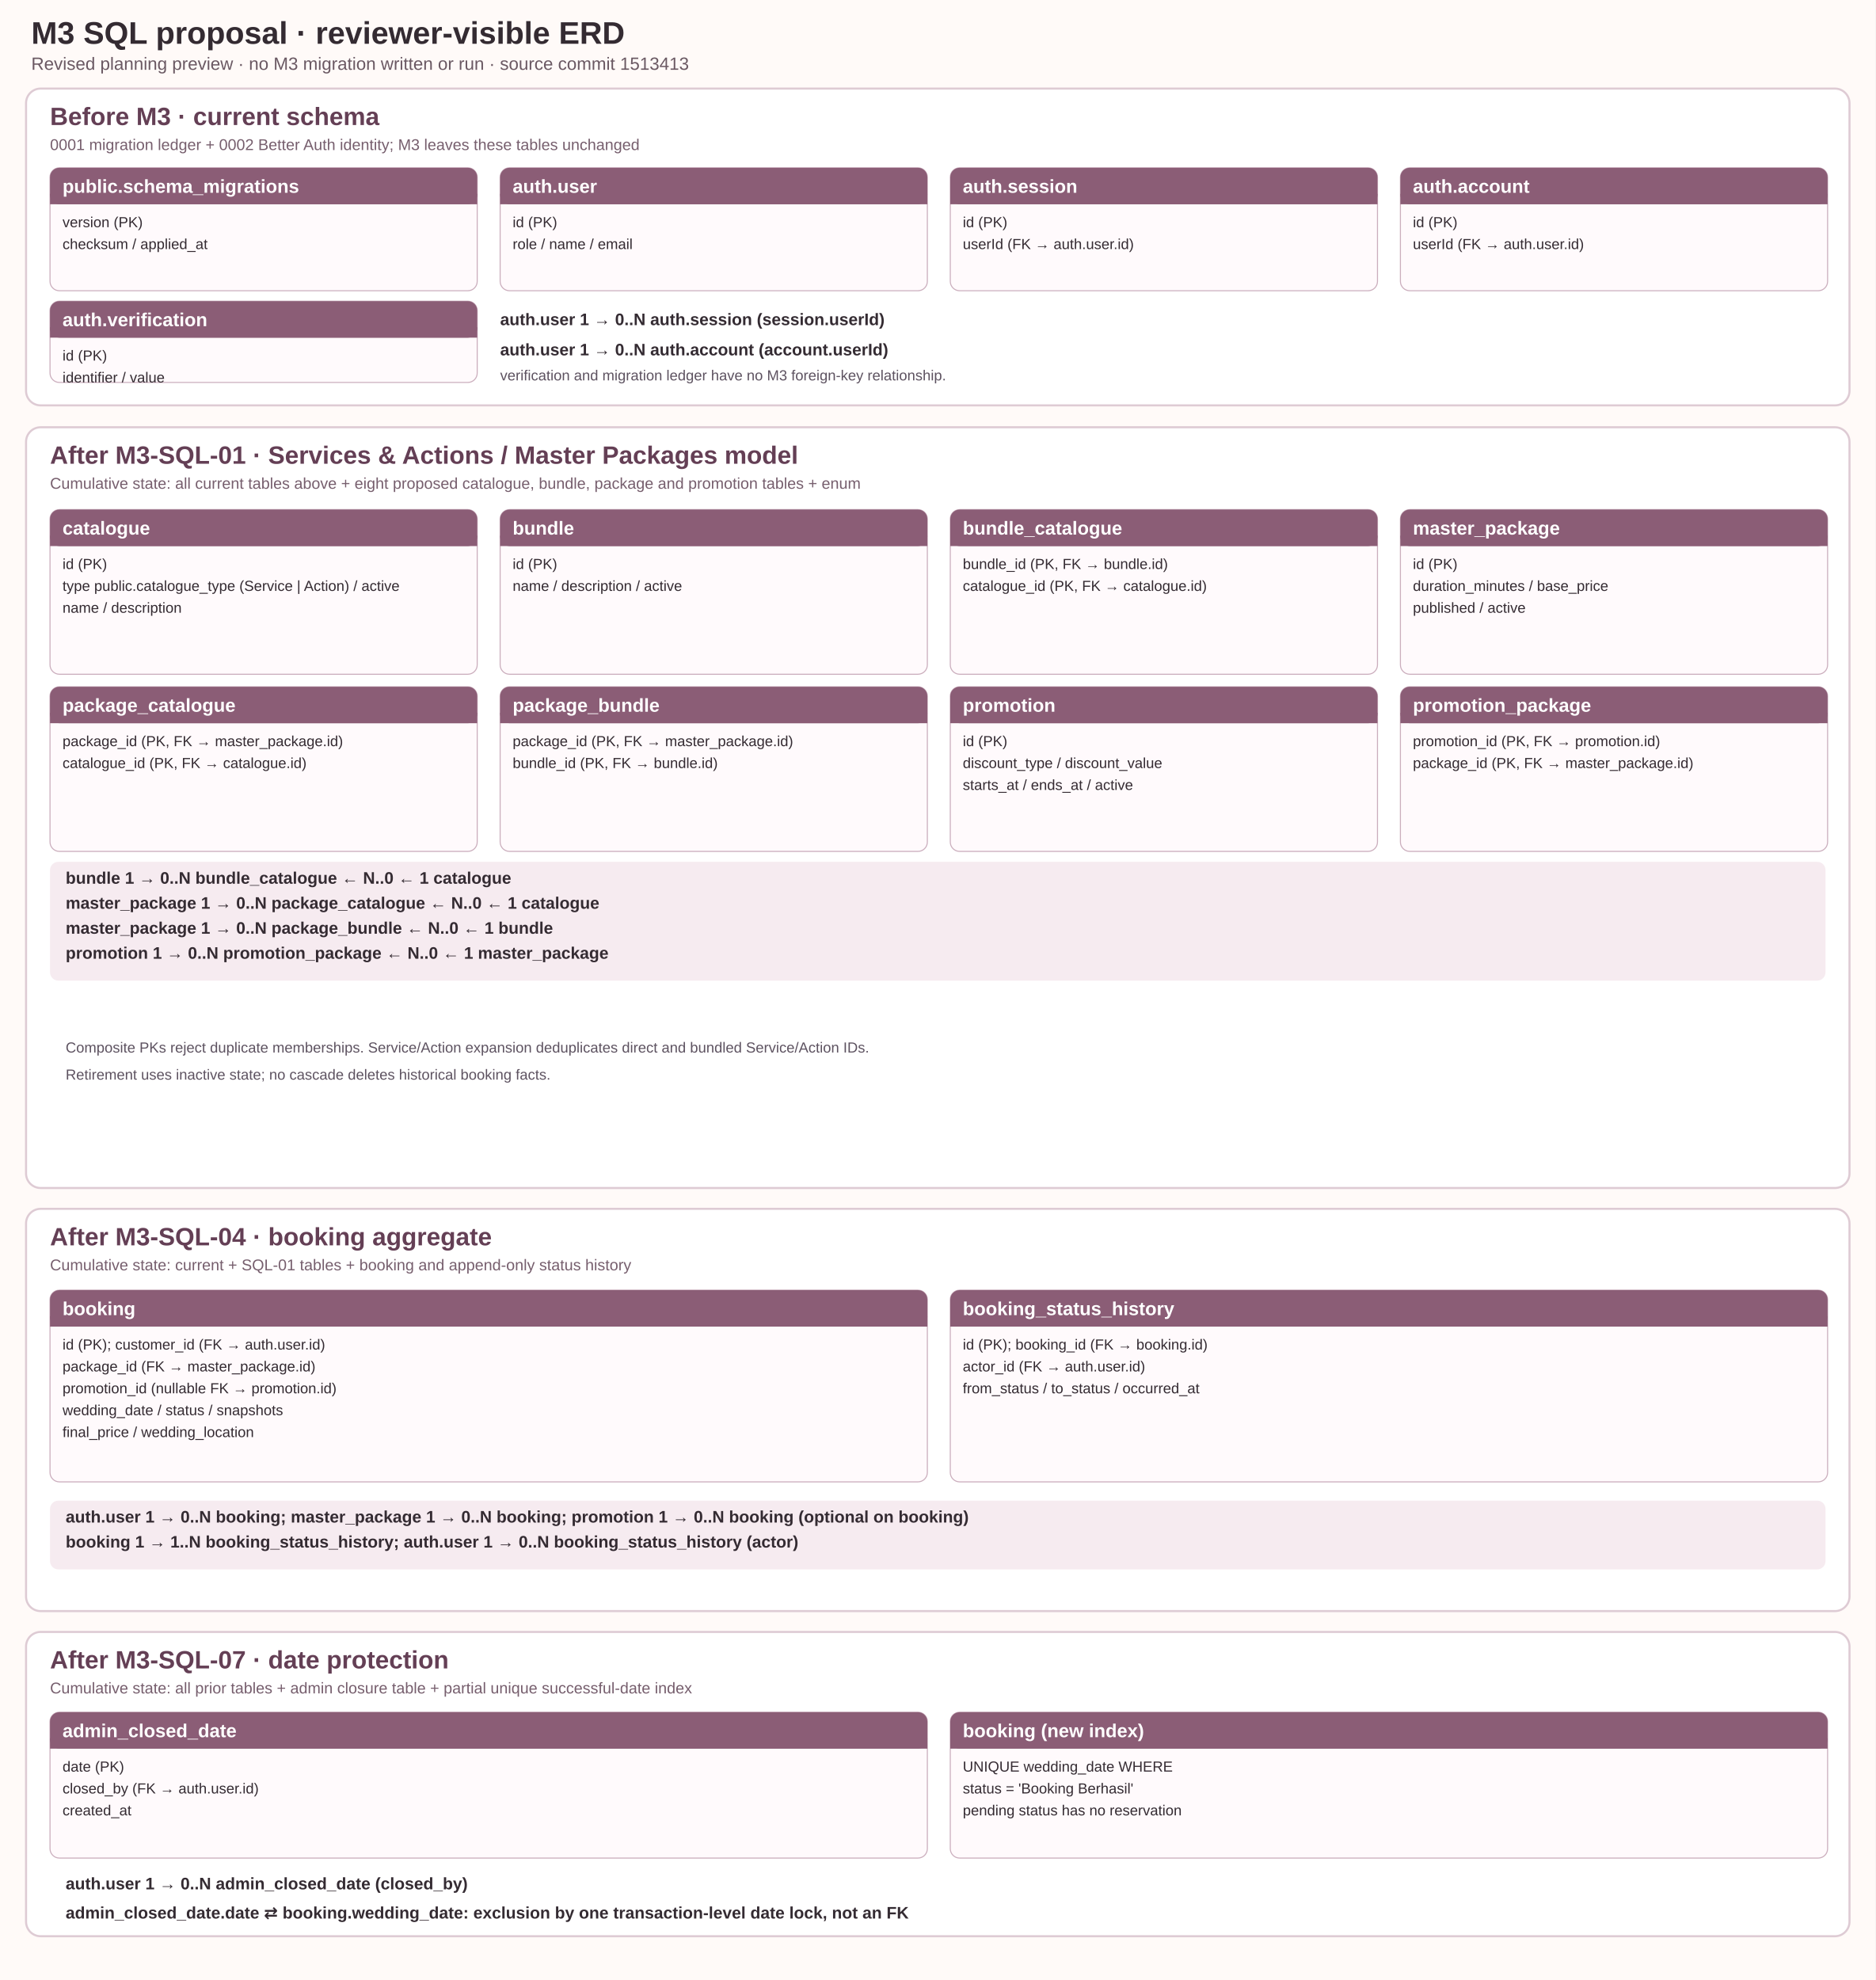
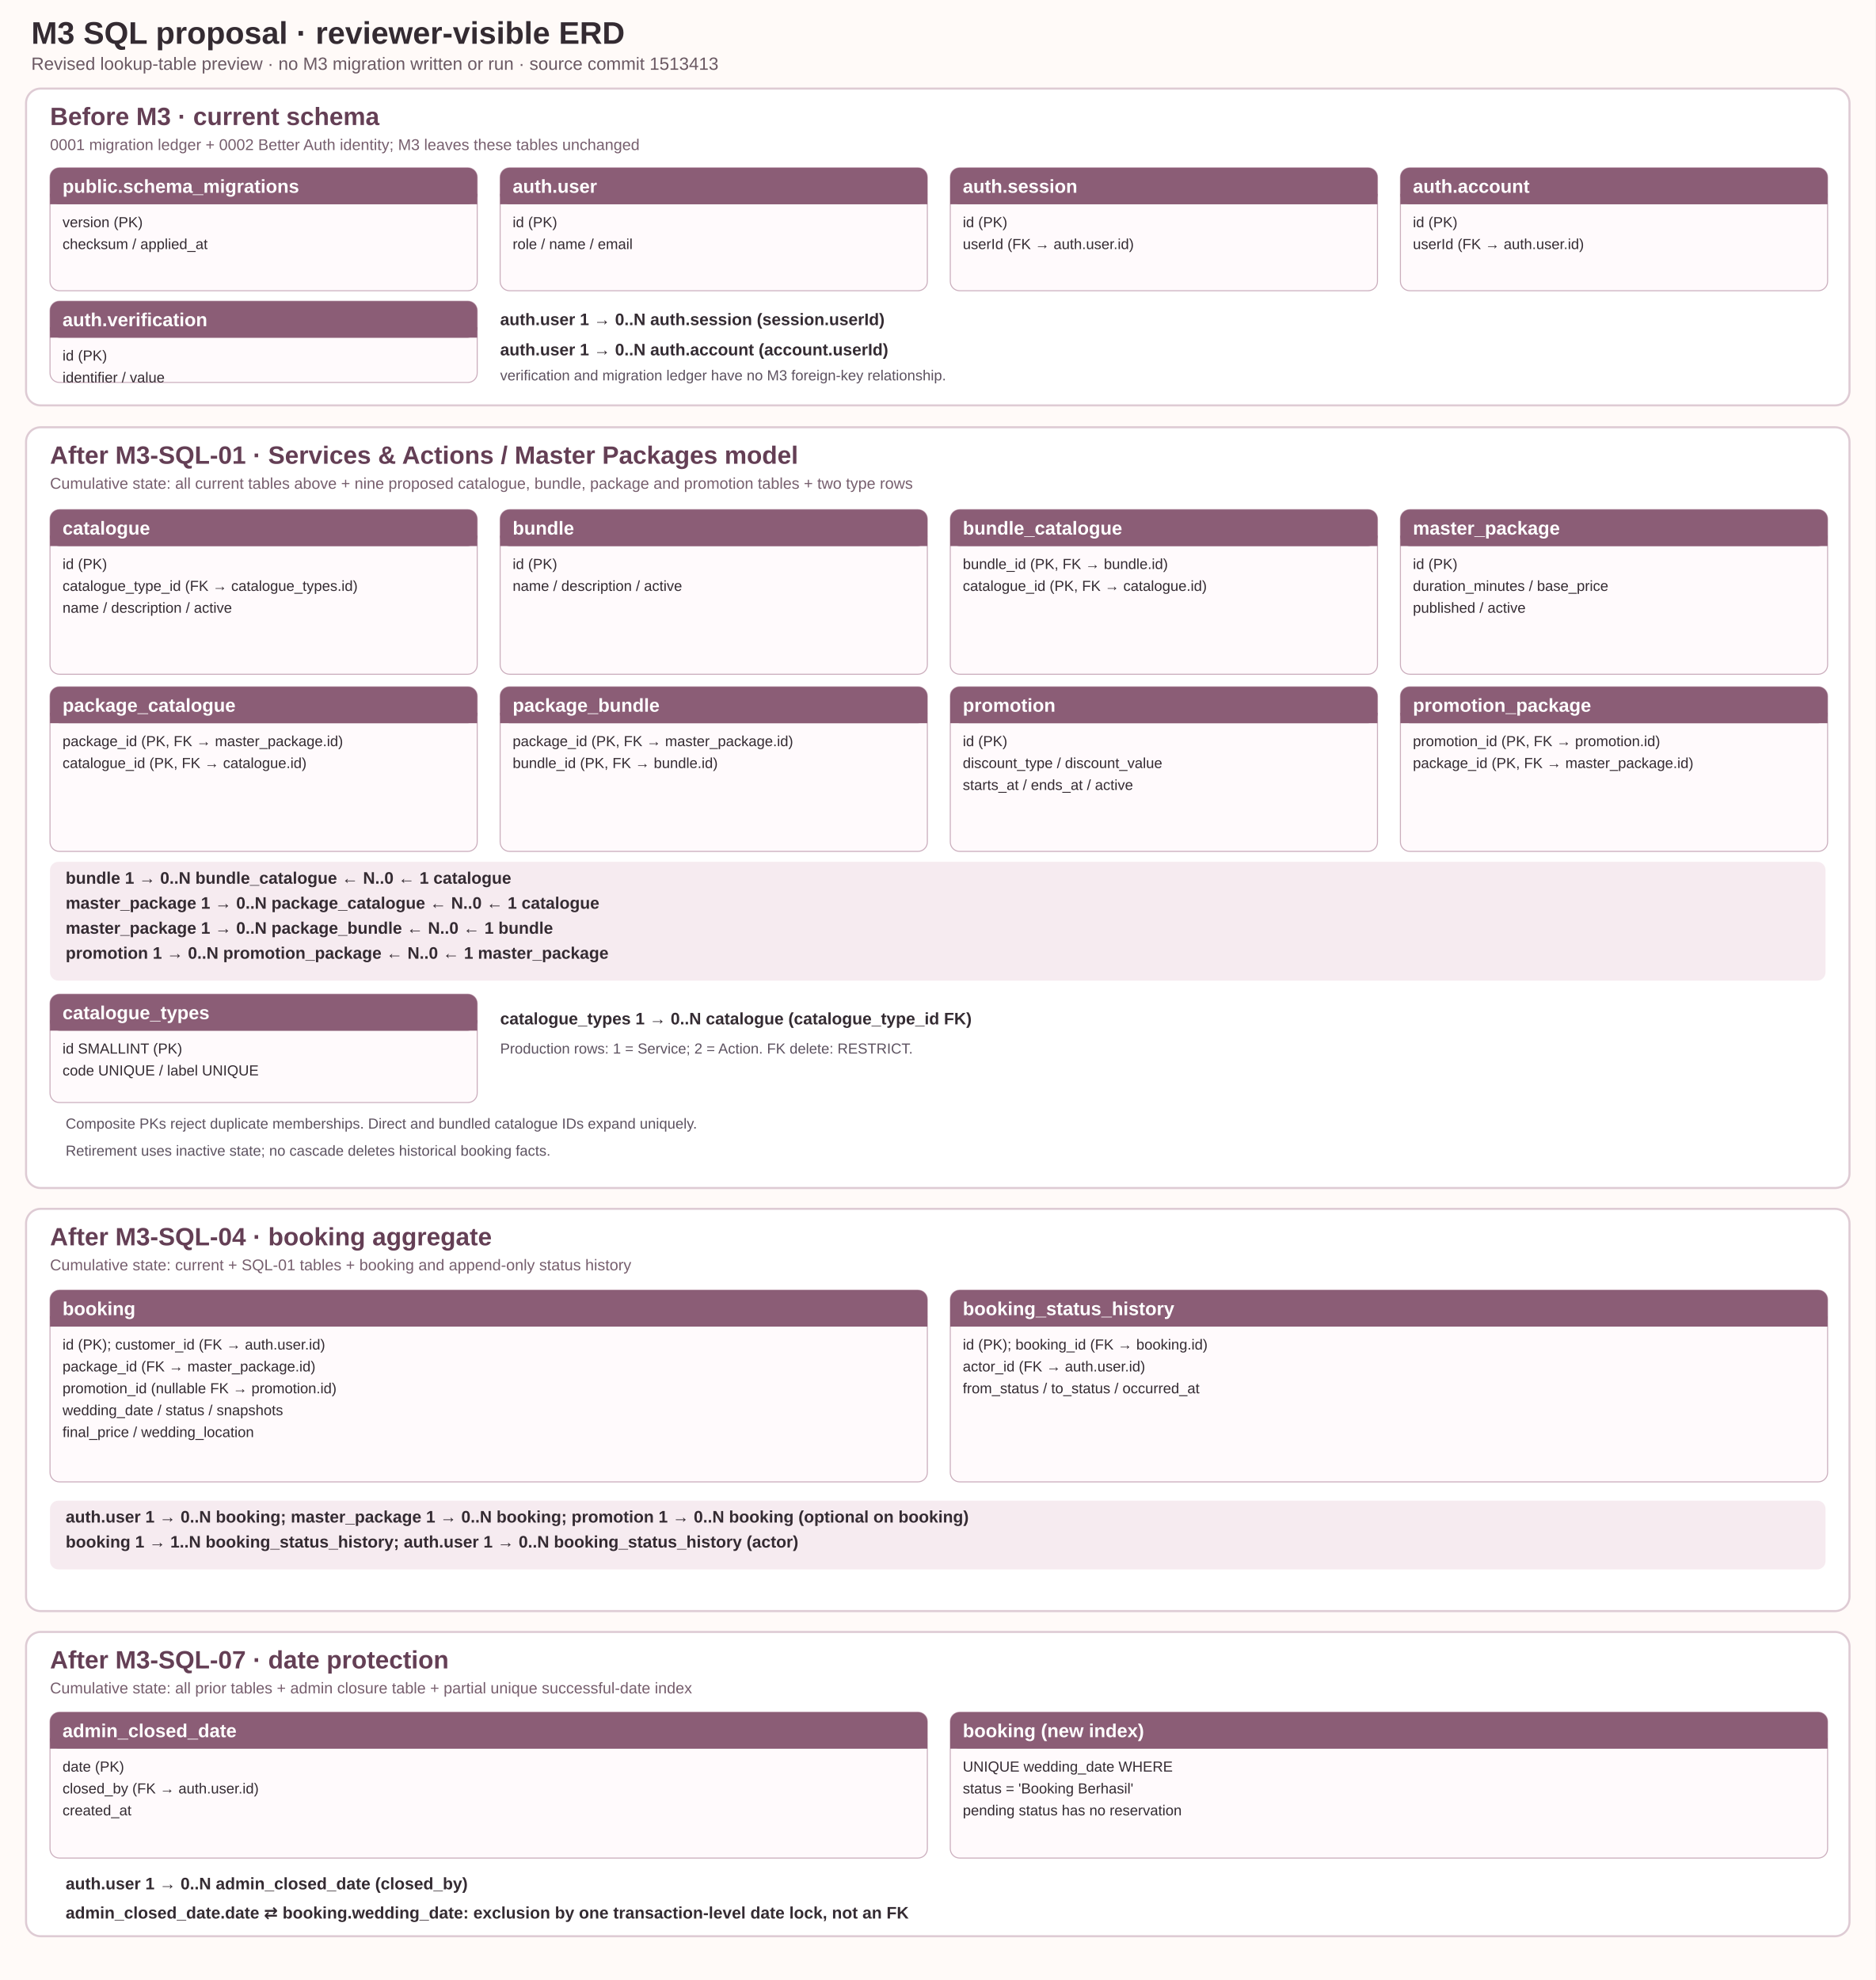
<svg xmlns="http://www.w3.org/2000/svg" width="1800" height="1900" viewBox="0 0 1800 1900" role="img" aria-labelledby="title desc">
  <style>text{font-family:Segoe UI,Arial,sans-serif;fill:#342b32}.title{font-size:30px;font-weight:700}.sub{font-size:17px;fill:#6a5963}.phase{font-size:24px;font-weight:700;fill:#643f55}.phaseSub{font-size:15px;fill:#765e6d}.tableTitle{font-size:18px;font-weight:700;fill:#fff}.field{font-size:14px}.rel{font-size:16px;font-weight:550}.small{font-size:14px;fill:#5d5260}</style>
  <rect width="1800" height="1900" fill="#fffaf8" />
  <text x="30" y="42" class="title">M3 SQL proposal · reviewer-visible ERD</text>
-   <text x="30" y="67" class="sub">Revised planning preview · no M3 migration written or run · source commit 1513413</text>
+   <text x="30" y="67" class="sub">Revised lookup-table preview · no M3 migration written or run · source commit 1513413</text>
  <rect x="25" y="85" width="1750" height="304" rx="14" fill="#fff" stroke="#decbd4" stroke-width="2" />
  <text x="48" y="120" class="phase">Before M3 · current schema</text>
  <text x="48" y="144" class="phaseSub">0001 migration ledger + 0002 Better Auth identity; M3 leaves these tables unchanged</text>
  <rect x="48" y="161" width="410" height="118" rx="9" fill="#fffafc" stroke="#cbaebd" />
  <rect x="48" y="161" width="410" height="35" rx="9" fill="#8b5d76" />
  <rect x="48" y="186" width="410" height="10" fill="#8b5d76" />
  <text x="60" y="185" class="tableTitle">public.schema_migrations</text>
  <text x="60" y="218" class="field">version (PK)</text>
  <text x="60" y="239" class="field">checksum / applied_at</text>
  <rect x="480" y="161" width="410" height="118" rx="9" fill="#fffafc" stroke="#cbaebd" />
  <rect x="480" y="161" width="410" height="35" rx="9" fill="#8b5d76" />
  <rect x="480" y="186" width="410" height="10" fill="#8b5d76" />
  <text x="492" y="185" class="tableTitle">auth.user</text>
  <text x="492" y="218" class="field">id (PK)</text>
  <text x="492" y="239" class="field">role / name / email</text>
  <rect x="912" y="161" width="410" height="118" rx="9" fill="#fffafc" stroke="#cbaebd" />
  <rect x="912" y="161" width="410" height="35" rx="9" fill="#8b5d76" />
  <rect x="912" y="186" width="410" height="10" fill="#8b5d76" />
  <text x="924" y="185" class="tableTitle">auth.session</text>
  <text x="924" y="218" class="field">id (PK)</text>
  <text x="924" y="239" class="field">userId (FK → auth.user.id)</text>
  <rect x="1344" y="161" width="410" height="118" rx="9" fill="#fffafc" stroke="#cbaebd" />
  <rect x="1344" y="161" width="410" height="35" rx="9" fill="#8b5d76" />
  <rect x="1344" y="186" width="410" height="10" fill="#8b5d76" />
  <text x="1356" y="185" class="tableTitle">auth.account</text>
  <text x="1356" y="218" class="field">id (PK)</text>
  <text x="1356" y="239" class="field">userId (FK → auth.user.id)</text>
  <rect x="48" y="289" width="410" height="78" rx="9" fill="#fffafc" stroke="#cbaebd" />
  <rect x="48" y="289" width="410" height="35" rx="9" fill="#8b5d76" />
  <rect x="48" y="314" width="410" height="10" fill="#8b5d76" />
  <text x="60" y="313" class="tableTitle">auth.verification</text>
  <text x="60" y="346" class="field">id (PK)</text>
  <text x="60" y="367" class="field">identifier / value</text>
  <text x="480" y="312" class="rel">auth.user 1 → 0..N auth.session (session.userId)</text>
  <text x="480" y="341" class="rel">auth.user 1 → 0..N auth.account (account.userId)</text>
  <text x="480" y="365" class="small">verification and migration ledger have no M3 foreign-key relationship.</text>
  <rect x="25" y="410" width="1750" height="730" rx="14" fill="#fff" stroke="#decbd4" stroke-width="2" />
  <text x="48" y="445" class="phase">After M3-SQL-01 · Services &amp; Actions / Master Packages model</text>
-   <text x="48" y="469" class="phaseSub">Cumulative state: all current tables above + eight proposed catalogue, bundle, package and promotion tables + enum</text>
+   <text x="48" y="469" class="phaseSub">Cumulative state: all current tables above + nine proposed catalogue, bundle, package and promotion tables + two type rows</text>
  <rect x="48" y="489" width="410" height="158" rx="9" fill="#fffafc" stroke="#cbaebd" />
  <rect x="48" y="489" width="410" height="35" rx="9" fill="#8b5d76" />
  <rect x="48" y="514" width="410" height="10" fill="#8b5d76" />
  <text x="60" y="513" class="tableTitle">catalogue</text>
  <text x="60" y="546" class="field">id (PK)</text>
-   <text x="60" y="567" class="field">type public.catalogue_type (Service | Action) / active</text>
-   <text x="60" y="588" class="field">name / description</text>
+   <text x="60" y="567" class="field">catalogue_type_id (FK → catalogue_types.id)</text>
+   <text x="60" y="588" class="field">name / description / active</text>
  <rect x="480" y="489" width="410" height="158" rx="9" fill="#fffafc" stroke="#cbaebd" />
  <rect x="480" y="489" width="410" height="35" rx="9" fill="#8b5d76" />
  <rect x="480" y="514" width="410" height="10" fill="#8b5d76" />
  <text x="492" y="513" class="tableTitle">bundle</text>
  <text x="492" y="546" class="field">id (PK)</text>
  <text x="492" y="567" class="field">name / description / active</text>
  <rect x="912" y="489" width="410" height="158" rx="9" fill="#fffafc" stroke="#cbaebd" />
  <rect x="912" y="489" width="410" height="35" rx="9" fill="#8b5d76" />
  <rect x="912" y="514" width="410" height="10" fill="#8b5d76" />
  <text x="924" y="513" class="tableTitle">bundle_catalogue</text>
  <text x="924" y="546" class="field">bundle_id (PK, FK → bundle.id)</text>
  <text x="924" y="567" class="field">catalogue_id (PK, FK → catalogue.id)</text>
  <rect x="1344" y="489" width="410" height="158" rx="9" fill="#fffafc" stroke="#cbaebd" />
  <rect x="1344" y="489" width="410" height="35" rx="9" fill="#8b5d76" />
  <rect x="1344" y="514" width="410" height="10" fill="#8b5d76" />
  <text x="1356" y="513" class="tableTitle">master_package</text>
  <text x="1356" y="546" class="field">id (PK)</text>
  <text x="1356" y="567" class="field">duration_minutes / base_price</text>
  <text x="1356" y="588" class="field">published / active</text>
  <rect x="48" y="659" width="410" height="158" rx="9" fill="#fffafc" stroke="#cbaebd" />
  <rect x="48" y="659" width="410" height="35" rx="9" fill="#8b5d76" />
  <rect x="48" y="684" width="410" height="10" fill="#8b5d76" />
  <text x="60" y="683" class="tableTitle">package_catalogue</text>
  <text x="60" y="716" class="field">package_id (PK, FK → master_package.id)</text>
  <text x="60" y="737" class="field">catalogue_id (PK, FK → catalogue.id)</text>
  <rect x="480" y="659" width="410" height="158" rx="9" fill="#fffafc" stroke="#cbaebd" />
  <rect x="480" y="659" width="410" height="35" rx="9" fill="#8b5d76" />
  <rect x="480" y="684" width="410" height="10" fill="#8b5d76" />
  <text x="492" y="683" class="tableTitle">package_bundle</text>
  <text x="492" y="716" class="field">package_id (PK, FK → master_package.id)</text>
  <text x="492" y="737" class="field">bundle_id (PK, FK → bundle.id)</text>
  <rect x="912" y="659" width="410" height="158" rx="9" fill="#fffafc" stroke="#cbaebd" />
  <rect x="912" y="659" width="410" height="35" rx="9" fill="#8b5d76" />
  <rect x="912" y="684" width="410" height="10" fill="#8b5d76" />
  <text x="924" y="683" class="tableTitle">promotion</text>
  <text x="924" y="716" class="field">id (PK)</text>
  <text x="924" y="737" class="field">discount_type / discount_value</text>
  <text x="924" y="758" class="field">starts_at / ends_at / active</text>
  <rect x="1344" y="659" width="410" height="158" rx="9" fill="#fffafc" stroke="#cbaebd" />
  <rect x="1344" y="659" width="410" height="35" rx="9" fill="#8b5d76" />
  <rect x="1344" y="684" width="410" height="10" fill="#8b5d76" />
  <text x="1356" y="683" class="tableTitle">promotion_package</text>
  <text x="1356" y="716" class="field">promotion_id (PK, FK → promotion.id)</text>
  <text x="1356" y="737" class="field">package_id (PK, FK → master_package.id)</text>
  <rect x="48" y="827" width="1704" height="114" rx="8" fill="#f6ebf0" />
  <text x="63" y="848" class="rel">bundle 1 → 0..N bundle_catalogue ← N..0 ← 1 catalogue</text>
  <text x="63" y="872" class="rel">master_package 1 → 0..N package_catalogue ← N..0 ← 1 catalogue</text>
  <text x="63" y="896" class="rel">master_package 1 → 0..N package_bundle ← N..0 ← 1 bundle</text>
  <text x="63" y="920" class="rel">promotion 1 → 0..N promotion_package ← N..0 ← 1 master_package</text>
-   <text x="63" y="1010" class="small">Composite PKs reject duplicate memberships. Service/Action expansion deduplicates direct and bundled Service/Action IDs.</text>
-   <text x="63" y="1036" class="small">Retirement uses inactive state; no cascade deletes historical booking facts.</text>
+   <rect x="48" y="954" width="410" height="104" rx="9" fill="#fffafc" stroke="#cbaebd" />
+   <rect x="48" y="954" width="410" height="35" rx="9" fill="#8b5d76" />
+   <rect x="48" y="979" width="410" height="10" fill="#8b5d76" />
+   <text x="60" y="978" class="tableTitle">catalogue_types</text>
+   <text x="60" y="1011" class="field">id SMALLINT (PK)</text>
+   <text x="60" y="1032" class="field">code UNIQUE / label UNIQUE</text>
+   <text x="480" y="983" class="rel">catalogue_types 1 → 0..N catalogue (catalogue_type_id FK)</text>
+   <text x="480" y="1011" class="small">Production rows: 1 = Service; 2 = Action. FK delete: RESTRICT.</text>
+   <text x="63" y="1083" class="small">Composite PKs reject duplicate memberships. Direct and bundled catalogue IDs expand uniquely.</text>
+   <text x="63" y="1109" class="small">Retirement uses inactive state; no cascade deletes historical booking facts.</text>
  <rect x="25" y="1160" width="1750" height="386" rx="14" fill="#fff" stroke="#decbd4" stroke-width="2" />
  <text x="48" y="1195" class="phase">After M3-SQL-04 · booking aggregate</text>
  <text x="48" y="1219" class="phaseSub">Cumulative state: current + SQL-01 tables + booking and append-only status history</text>
  <rect x="48" y="1238" width="842" height="184" rx="9" fill="#fffafc" stroke="#cbaebd" />
  <rect x="48" y="1238" width="842" height="35" rx="9" fill="#8b5d76" />
  <rect x="48" y="1263" width="842" height="10" fill="#8b5d76" />
  <text x="60" y="1262" class="tableTitle">booking</text>
  <text x="60" y="1295" class="field">id (PK); customer_id (FK → auth.user.id)</text>
  <text x="60" y="1316" class="field">package_id (FK → master_package.id)</text>
  <text x="60" y="1337" class="field">promotion_id (nullable FK → promotion.id)</text>
  <text x="60" y="1358" class="field">wedding_date / status / snapshots</text>
  <text x="60" y="1379" class="field">final_price / wedding_location</text>
  <rect x="912" y="1238" width="842" height="184" rx="9" fill="#fffafc" stroke="#cbaebd" />
  <rect x="912" y="1238" width="842" height="35" rx="9" fill="#8b5d76" />
  <rect x="912" y="1263" width="842" height="10" fill="#8b5d76" />
  <text x="924" y="1262" class="tableTitle">booking_status_history</text>
  <text x="924" y="1295" class="field">id (PK); booking_id (FK → booking.id)</text>
  <text x="924" y="1316" class="field">actor_id (FK → auth.user.id)</text>
  <text x="924" y="1337" class="field">from_status / to_status / occurred_at</text>
  <rect x="48" y="1440" width="1704" height="66" rx="8" fill="#f6ebf0" />
  <text x="63" y="1461" class="rel">auth.user 1 → 0..N booking; master_package 1 → 0..N booking; promotion 1 → 0..N booking (optional on booking)</text>
  <text x="63" y="1485" class="rel">booking 1 → 1..N booking_status_history; auth.user 1 → 0..N booking_status_history (actor)</text>
  <rect x="25" y="1566" width="1750" height="292" rx="14" fill="#fff" stroke="#decbd4" stroke-width="2" />
  <text x="48" y="1601" class="phase">After M3-SQL-07 · date protection</text>
  <text x="48" y="1625" class="phaseSub">Cumulative state: all prior tables + admin closure table + partial unique successful-date index</text>
  <rect x="48" y="1643" width="842" height="140" rx="9" fill="#fffafc" stroke="#cbaebd" />
  <rect x="48" y="1643" width="842" height="35" rx="9" fill="#8b5d76" />
  <rect x="48" y="1668" width="842" height="10" fill="#8b5d76" />
  <text x="60" y="1667" class="tableTitle">admin_closed_date</text>
  <text x="60" y="1700" class="field">date (PK)</text>
  <text x="60" y="1721" class="field">closed_by (FK → auth.user.id)</text>
  <text x="60" y="1742" class="field">created_at</text>
  <rect x="912" y="1643" width="842" height="140" rx="9" fill="#fffafc" stroke="#cbaebd" />
  <rect x="912" y="1643" width="842" height="35" rx="9" fill="#8b5d76" />
  <rect x="912" y="1668" width="842" height="10" fill="#8b5d76" />
  <text x="924" y="1667" class="tableTitle">booking (new index)</text>
  <text x="924" y="1700" class="field">UNIQUE wedding_date WHERE</text>
  <text x="924" y="1721" class="field">status = 'Booking Berhasil'</text>
  <text x="924" y="1742" class="field">pending status has no reservation</text>
  <text x="63" y="1813" class="rel">auth.user 1 → 0..N admin_closed_date (closed_by)</text>
  <text x="63" y="1841" class="rel">admin_closed_date.date ⇄ booking.wedding_date: exclusion by one transaction-level date lock, not an FK</text>
</svg>
